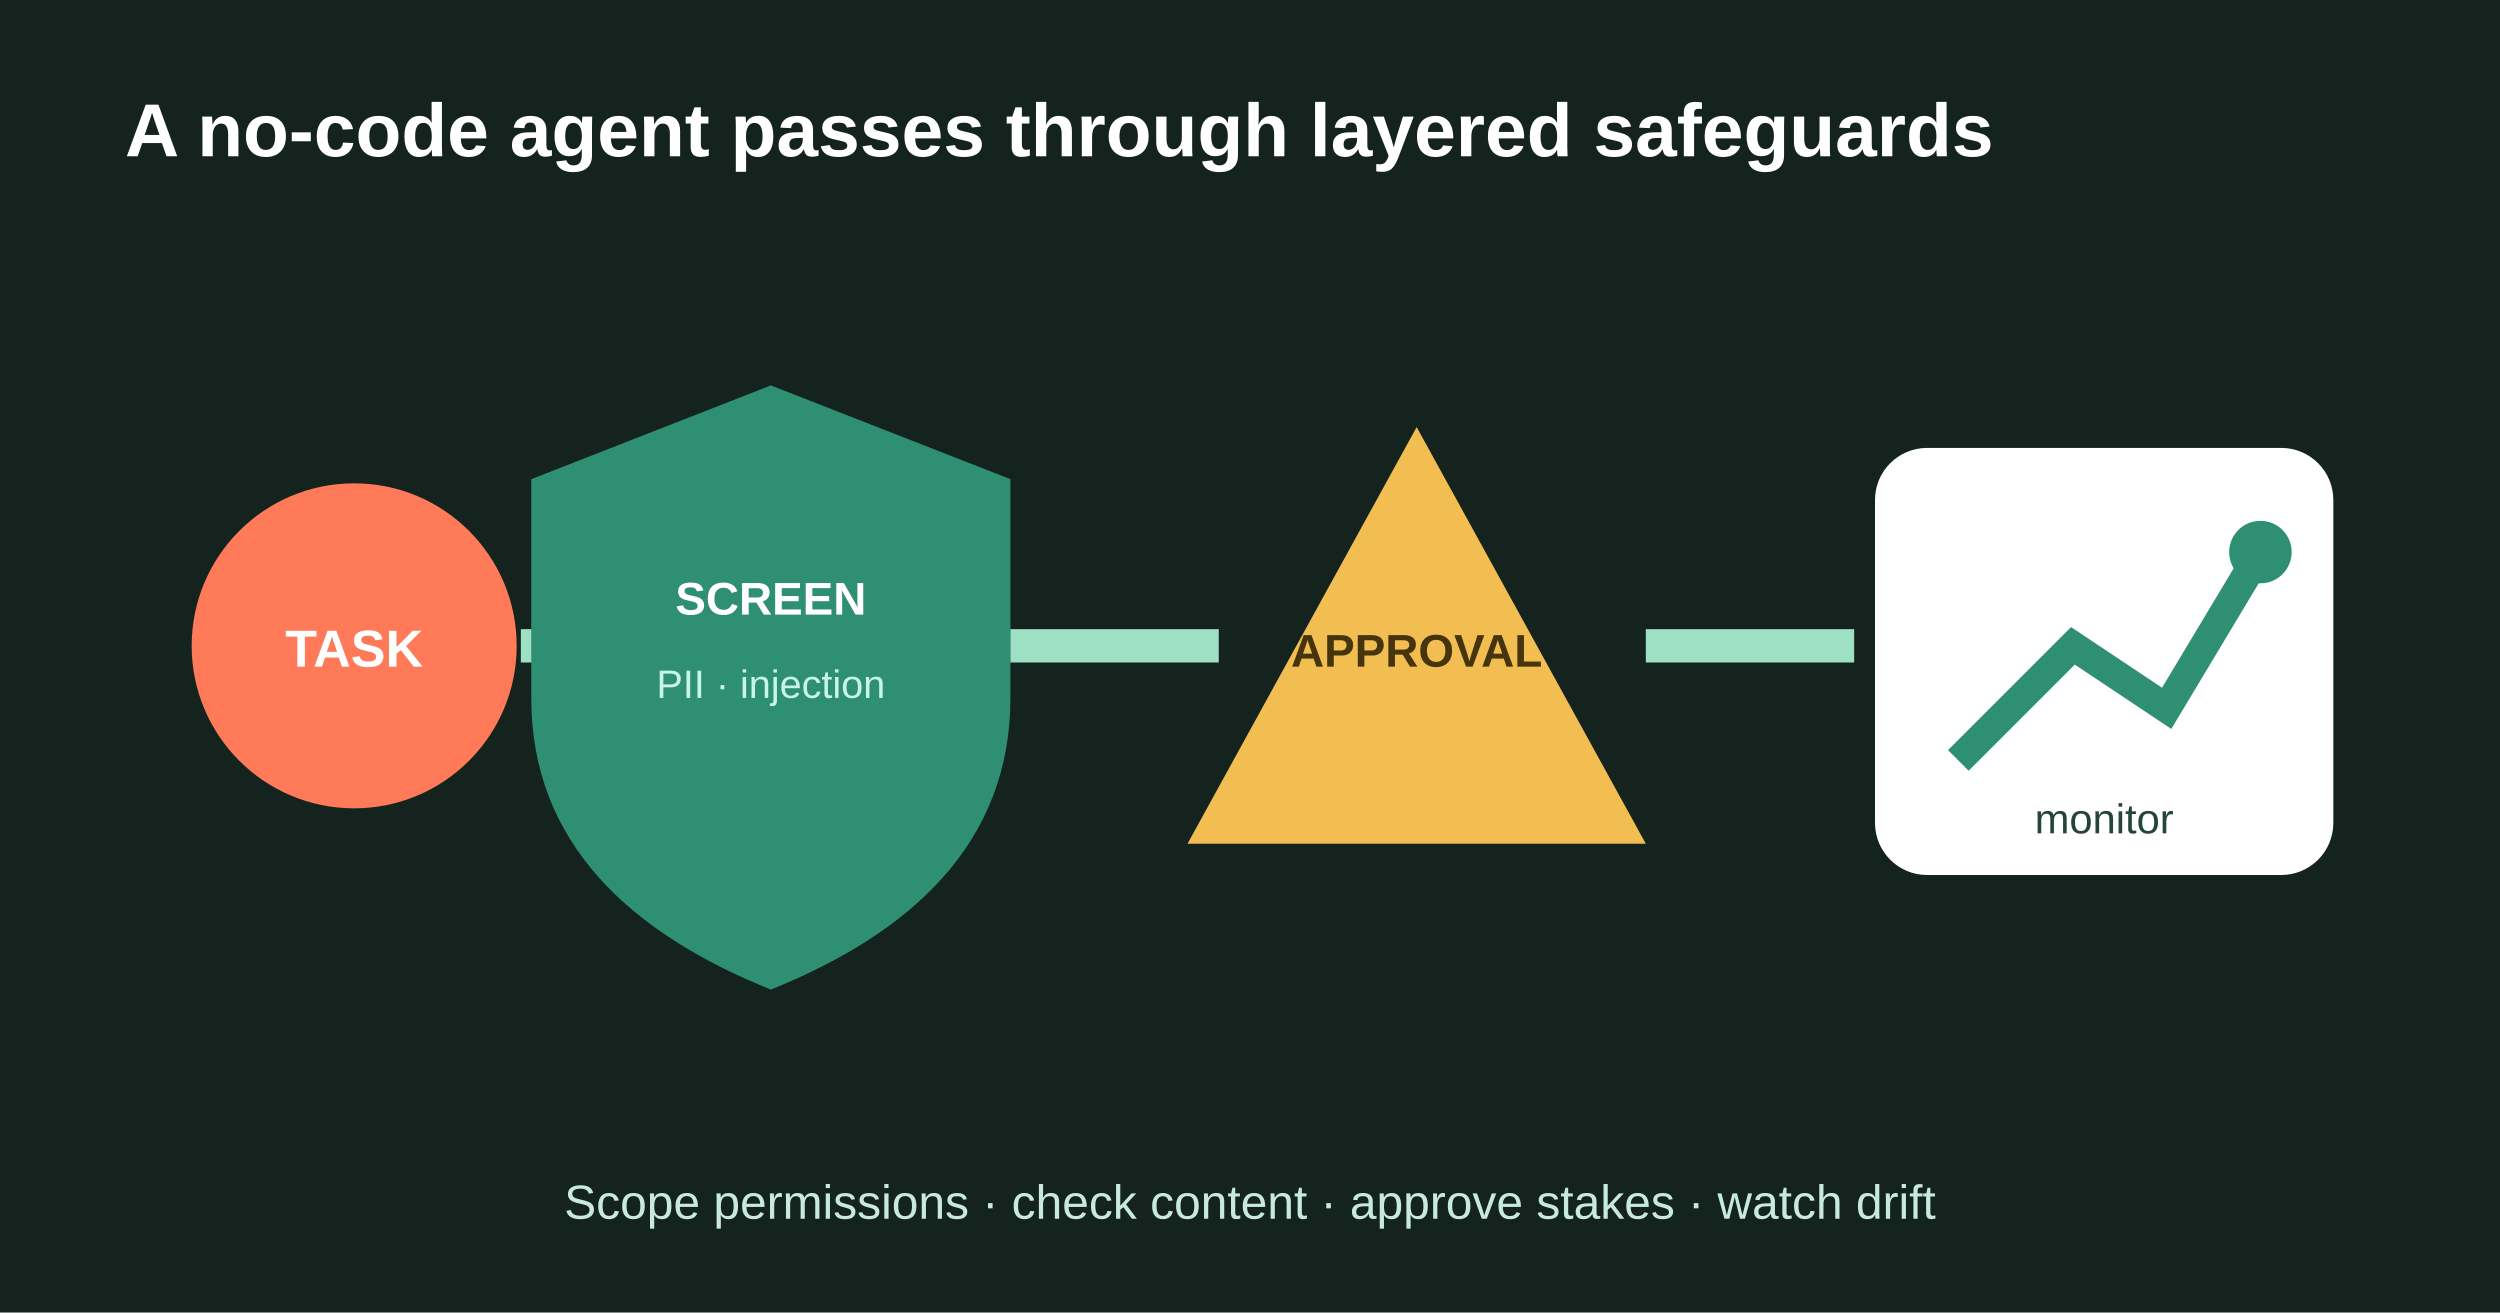
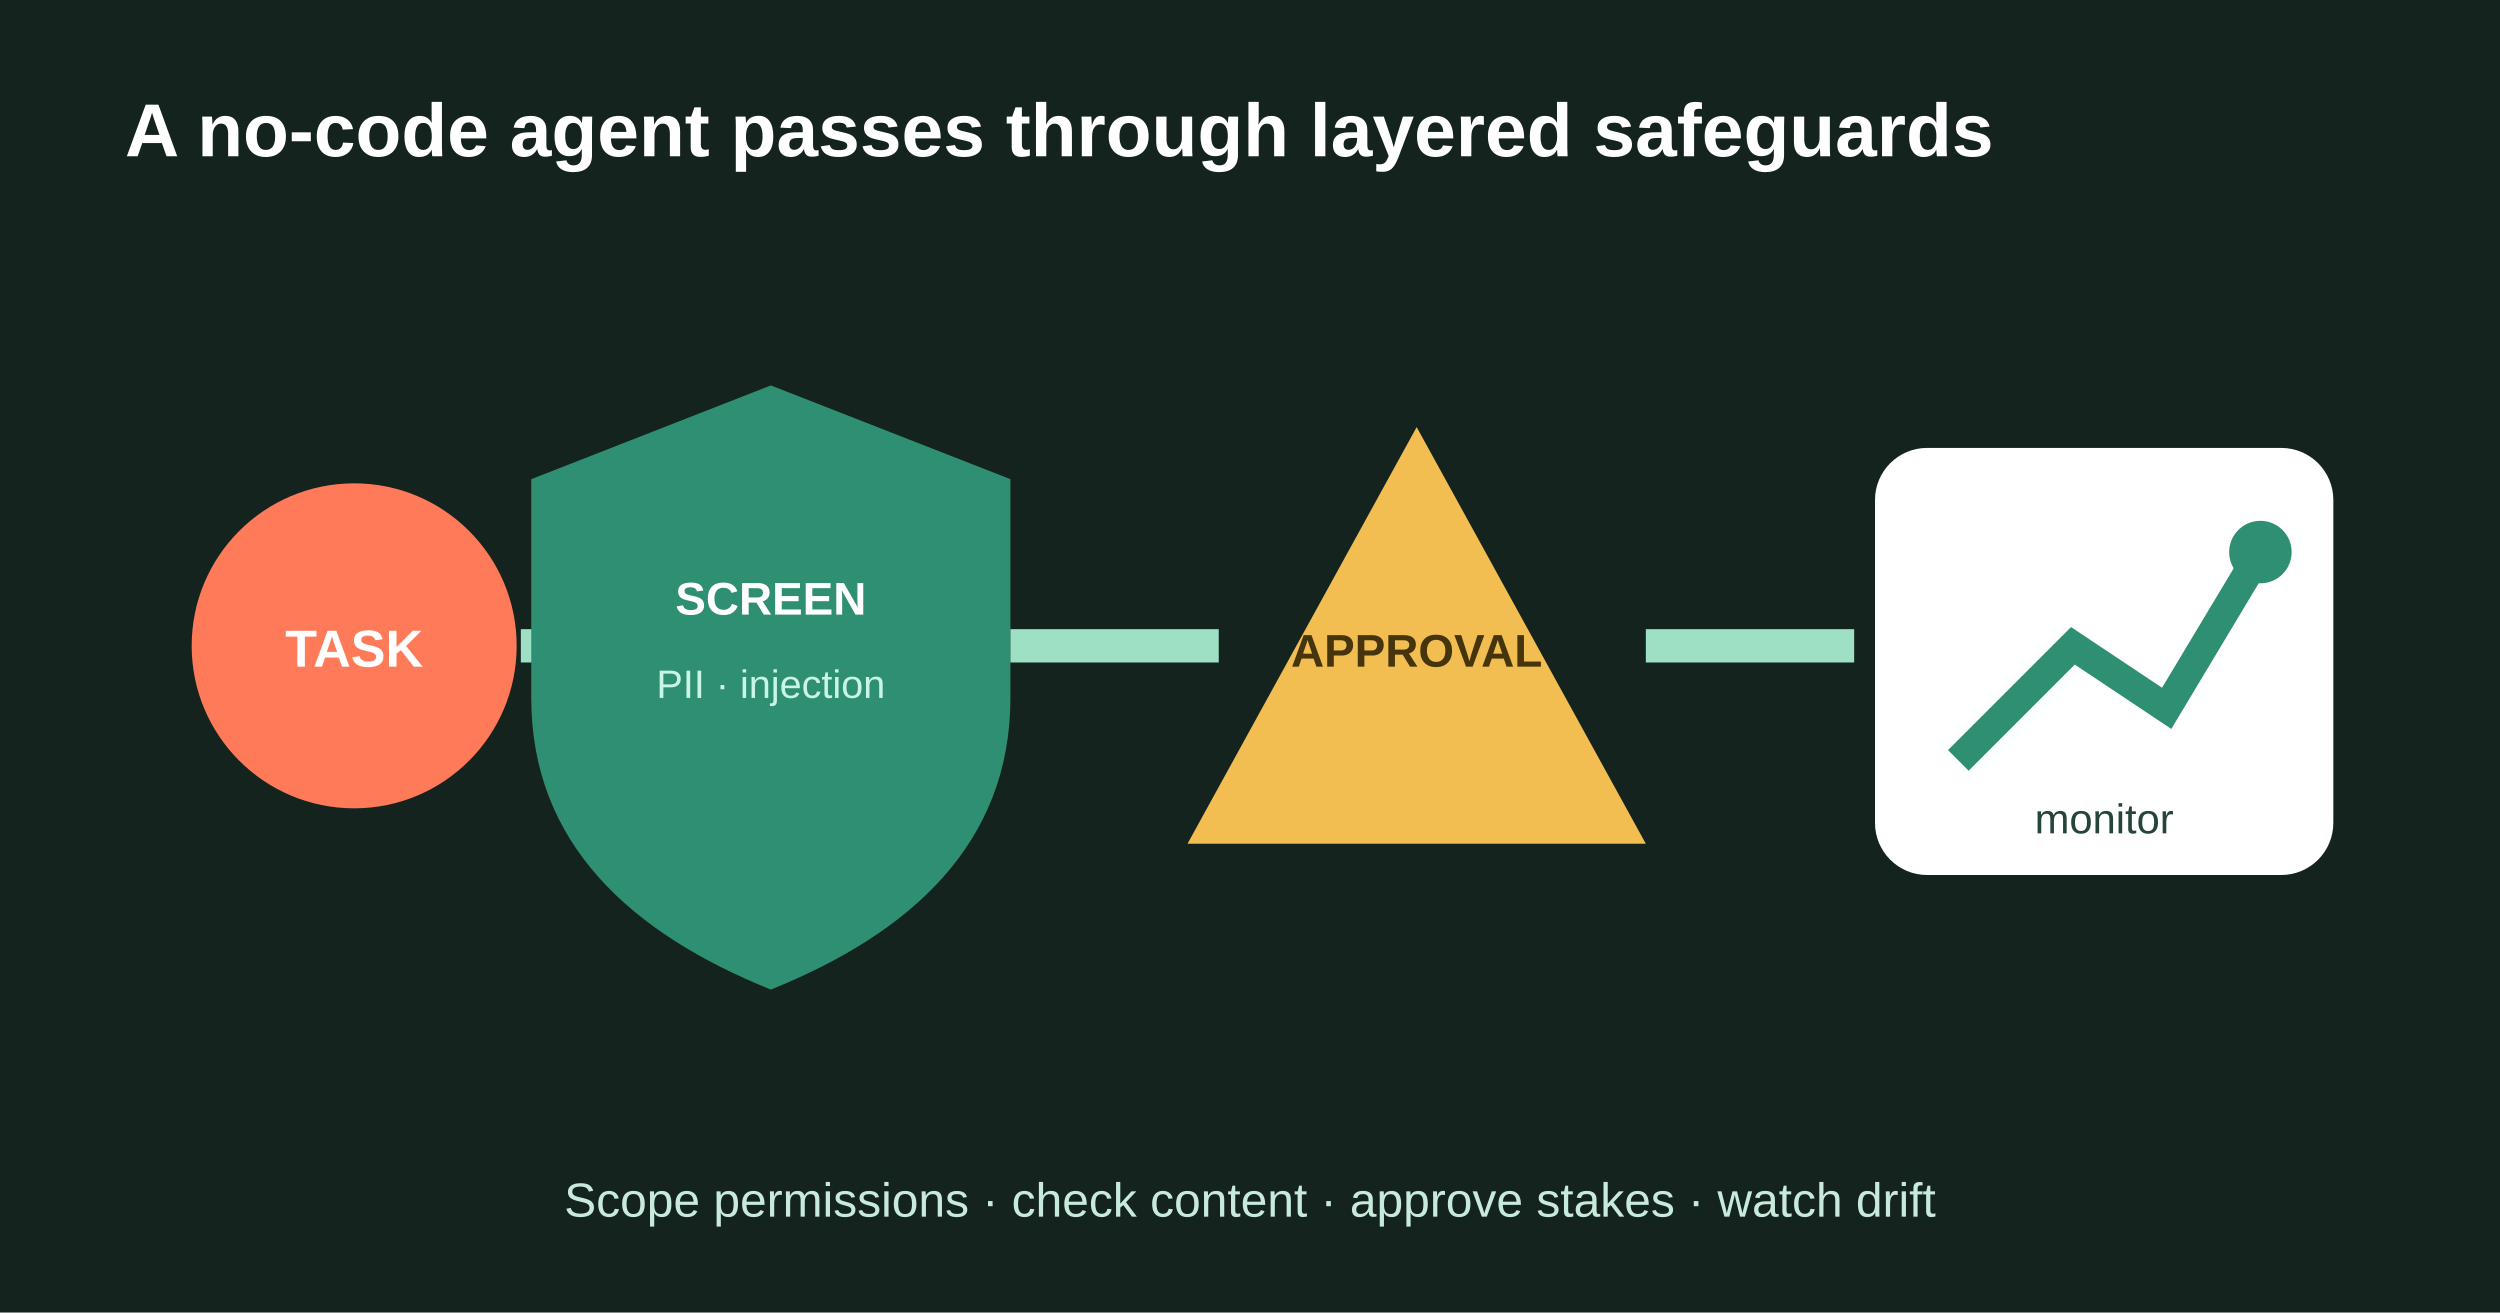
<svg xmlns="http://www.w3.org/2000/svg" width="1200" height="630">
  <rect width="1200" height="630" fill="#14231d" />
  <text x="60" y="75" fill="white" font-family="Arial" font-size="36" font-weight="700">A no-code agent passes through layered safeguards</text>
  <g transform="translate(70 150)">
    <circle cx="100" cy="160" r="78" fill="#ff7a59" />
    <text x="100" y="170" text-anchor="middle" fill="white" font-family="Arial" font-size="25" font-weight="700">TASK</text>
    <path d="M180 160H280" stroke="#9de0c4" stroke-width="16" />
    <path d="M300 35l115 45v105c0 70-48 113-115 140-67-27-115-70-115-140V80z" fill="#2f8f72" />
    <text x="300" y="145" text-anchor="middle" fill="white" font-family="Arial" font-size="22" font-weight="700">SCREEN</text>
    <text x="300" y="185" text-anchor="middle" fill="#c8f5e5" font-family="Arial" font-size="19">PII · injection</text>
    <path d="M415 160H515" stroke="#9de0c4" stroke-width="16" />
    <polygon points="610,55 720,255 500,255" fill="#f2be52" />
    <text x="610" y="170" text-anchor="middle" fill="#46350c" font-family="Arial" font-size="22" font-weight="700">APPROVAL</text>
    <path d="M720 160H820" stroke="#9de0c4" stroke-width="16" />
    <g transform="translate(830 65)">
      <rect width="220" height="205" rx="25" fill="white" />
      <path d="M40 150l55-55 45 30 45-75" fill="none" stroke="#2f8f72" stroke-width="14" />
      <circle cx="185" cy="50" r="15" fill="#2f8f72" />
      <text x="110" y="185" text-anchor="middle" fill="#25443a" font-family="Arial" font-size="20">monitor</text>
    </g>
  </g>
-   <text x="600" y="585" text-anchor="middle" fill="#c7eadc" font-family="Arial" font-size="23">Scope permissions · check content · approve stakes · watch drift</text>
+   <text x="600" y="584" text-anchor="middle" fill="#c7eadc" font-family="Arial" font-size="23">Scope permissions · check content · approve stakes · watch drift</text>
</svg>
